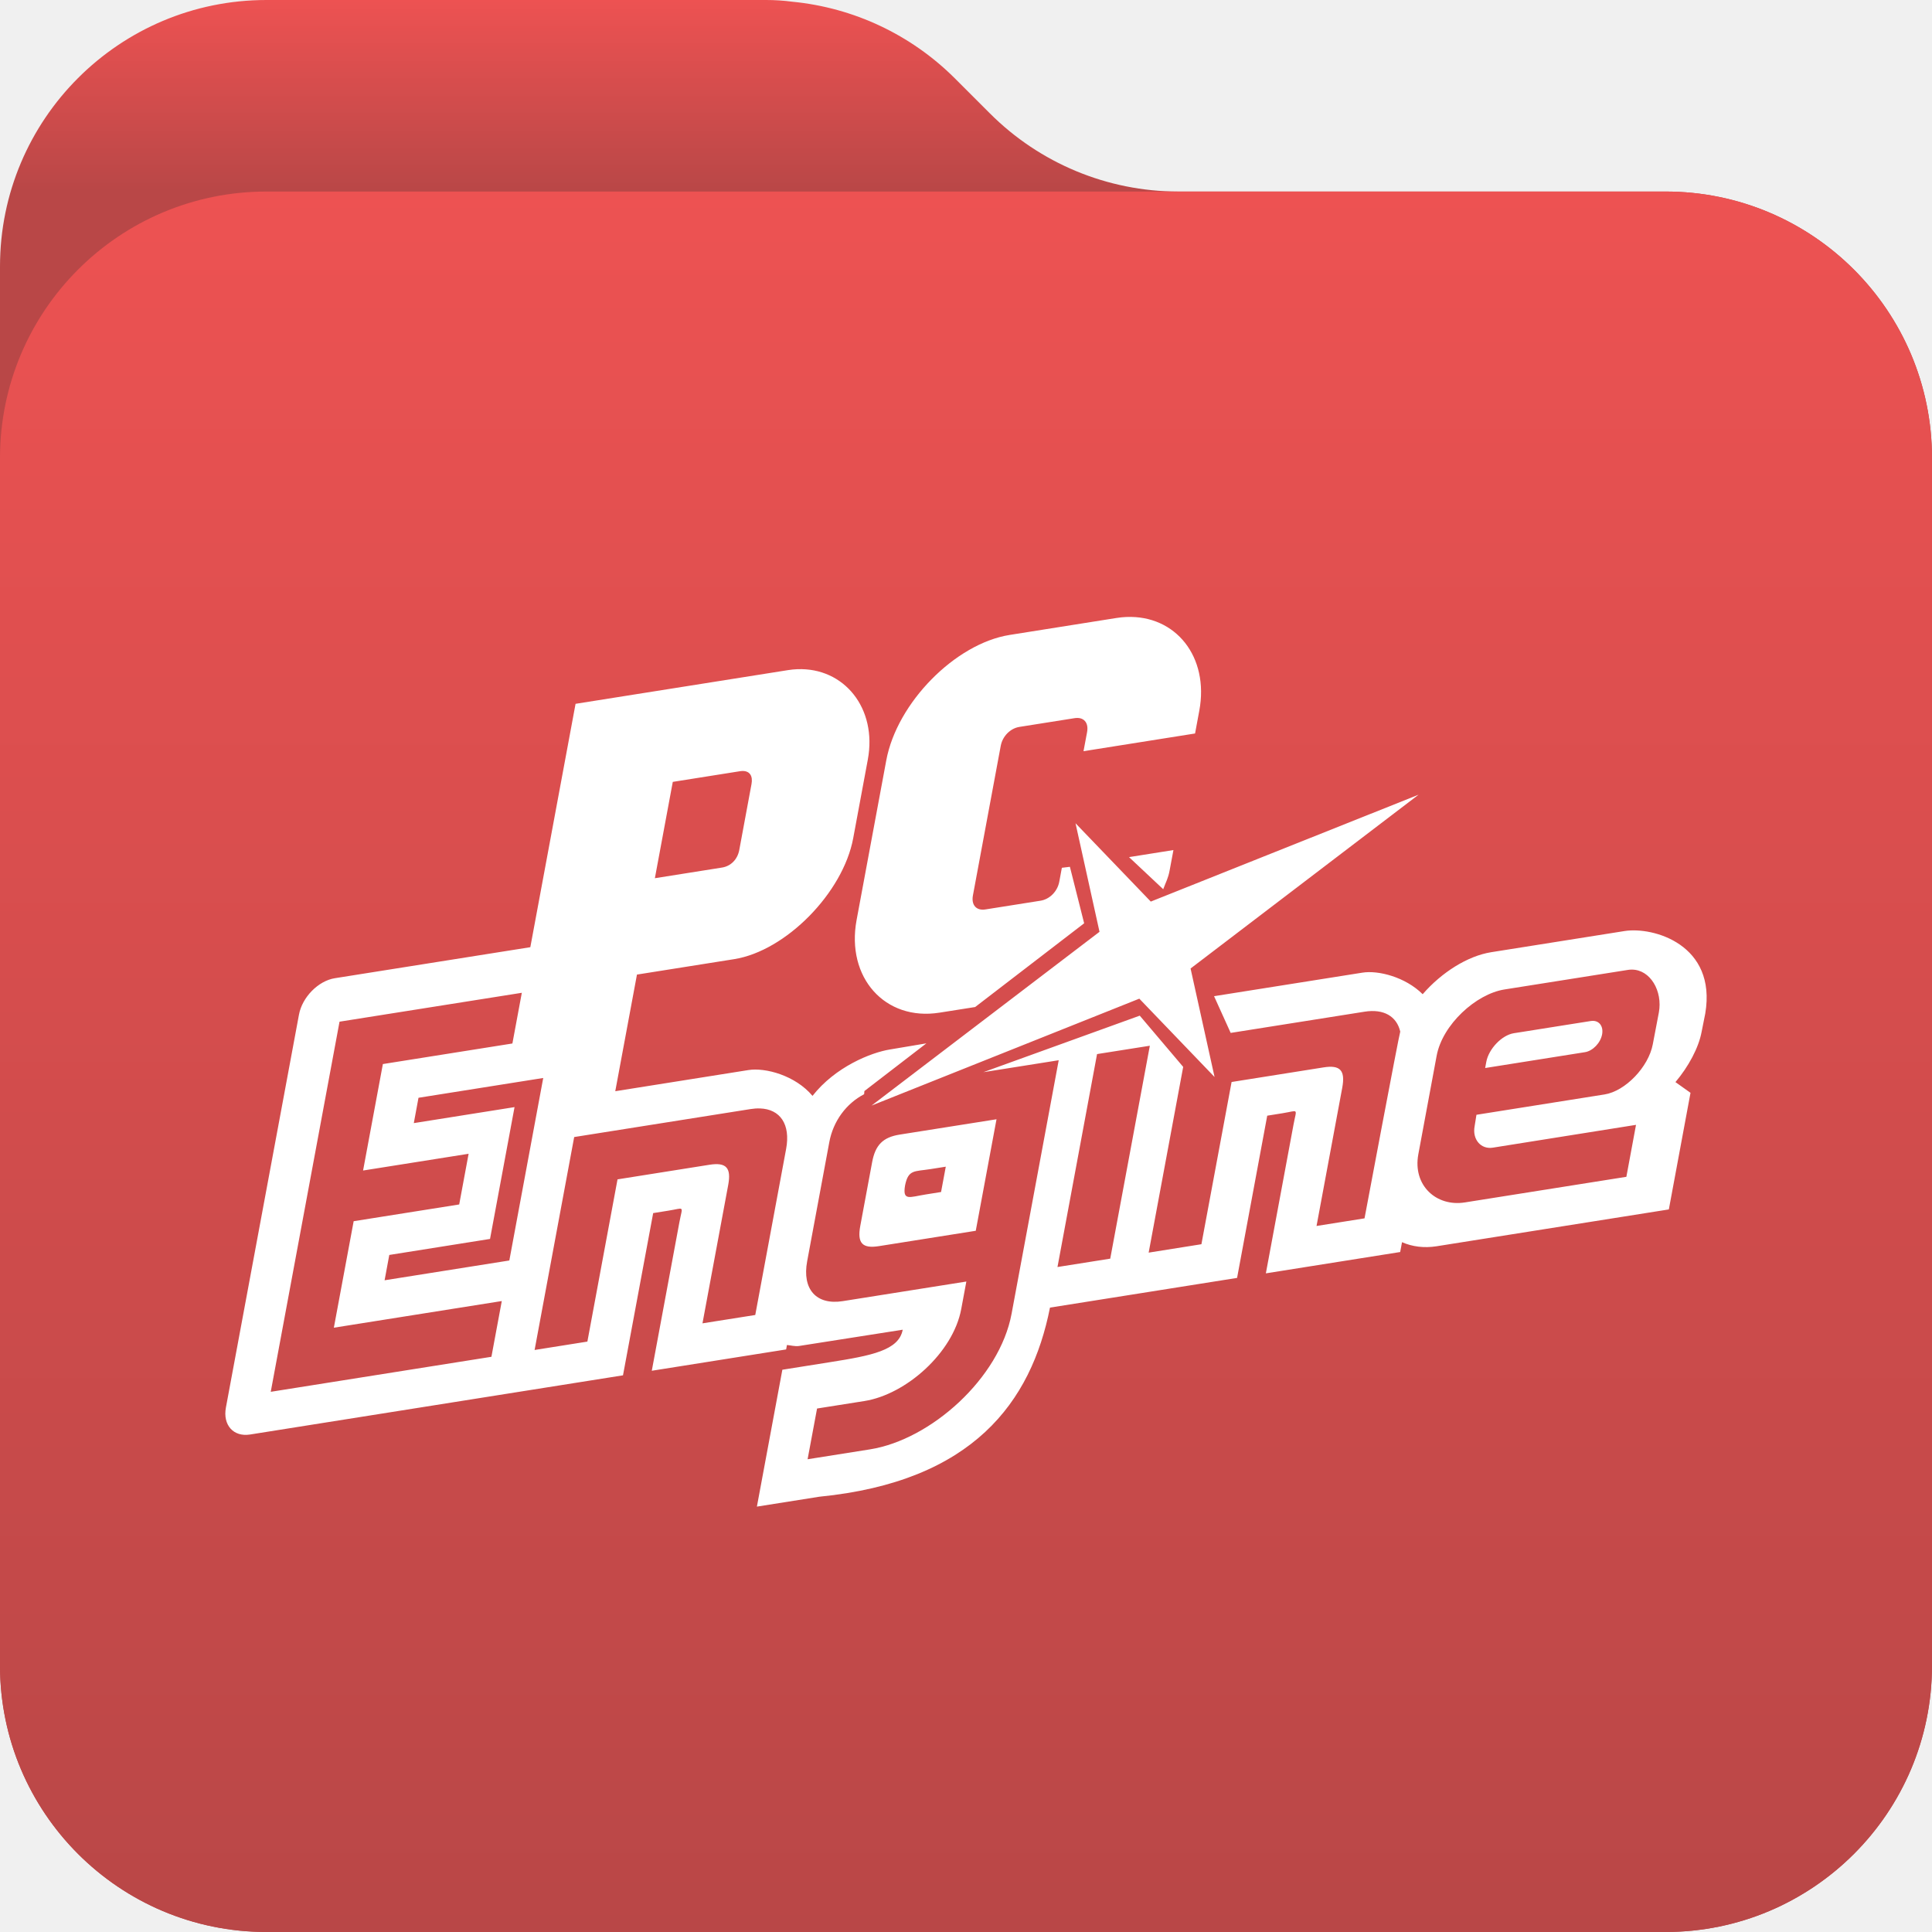
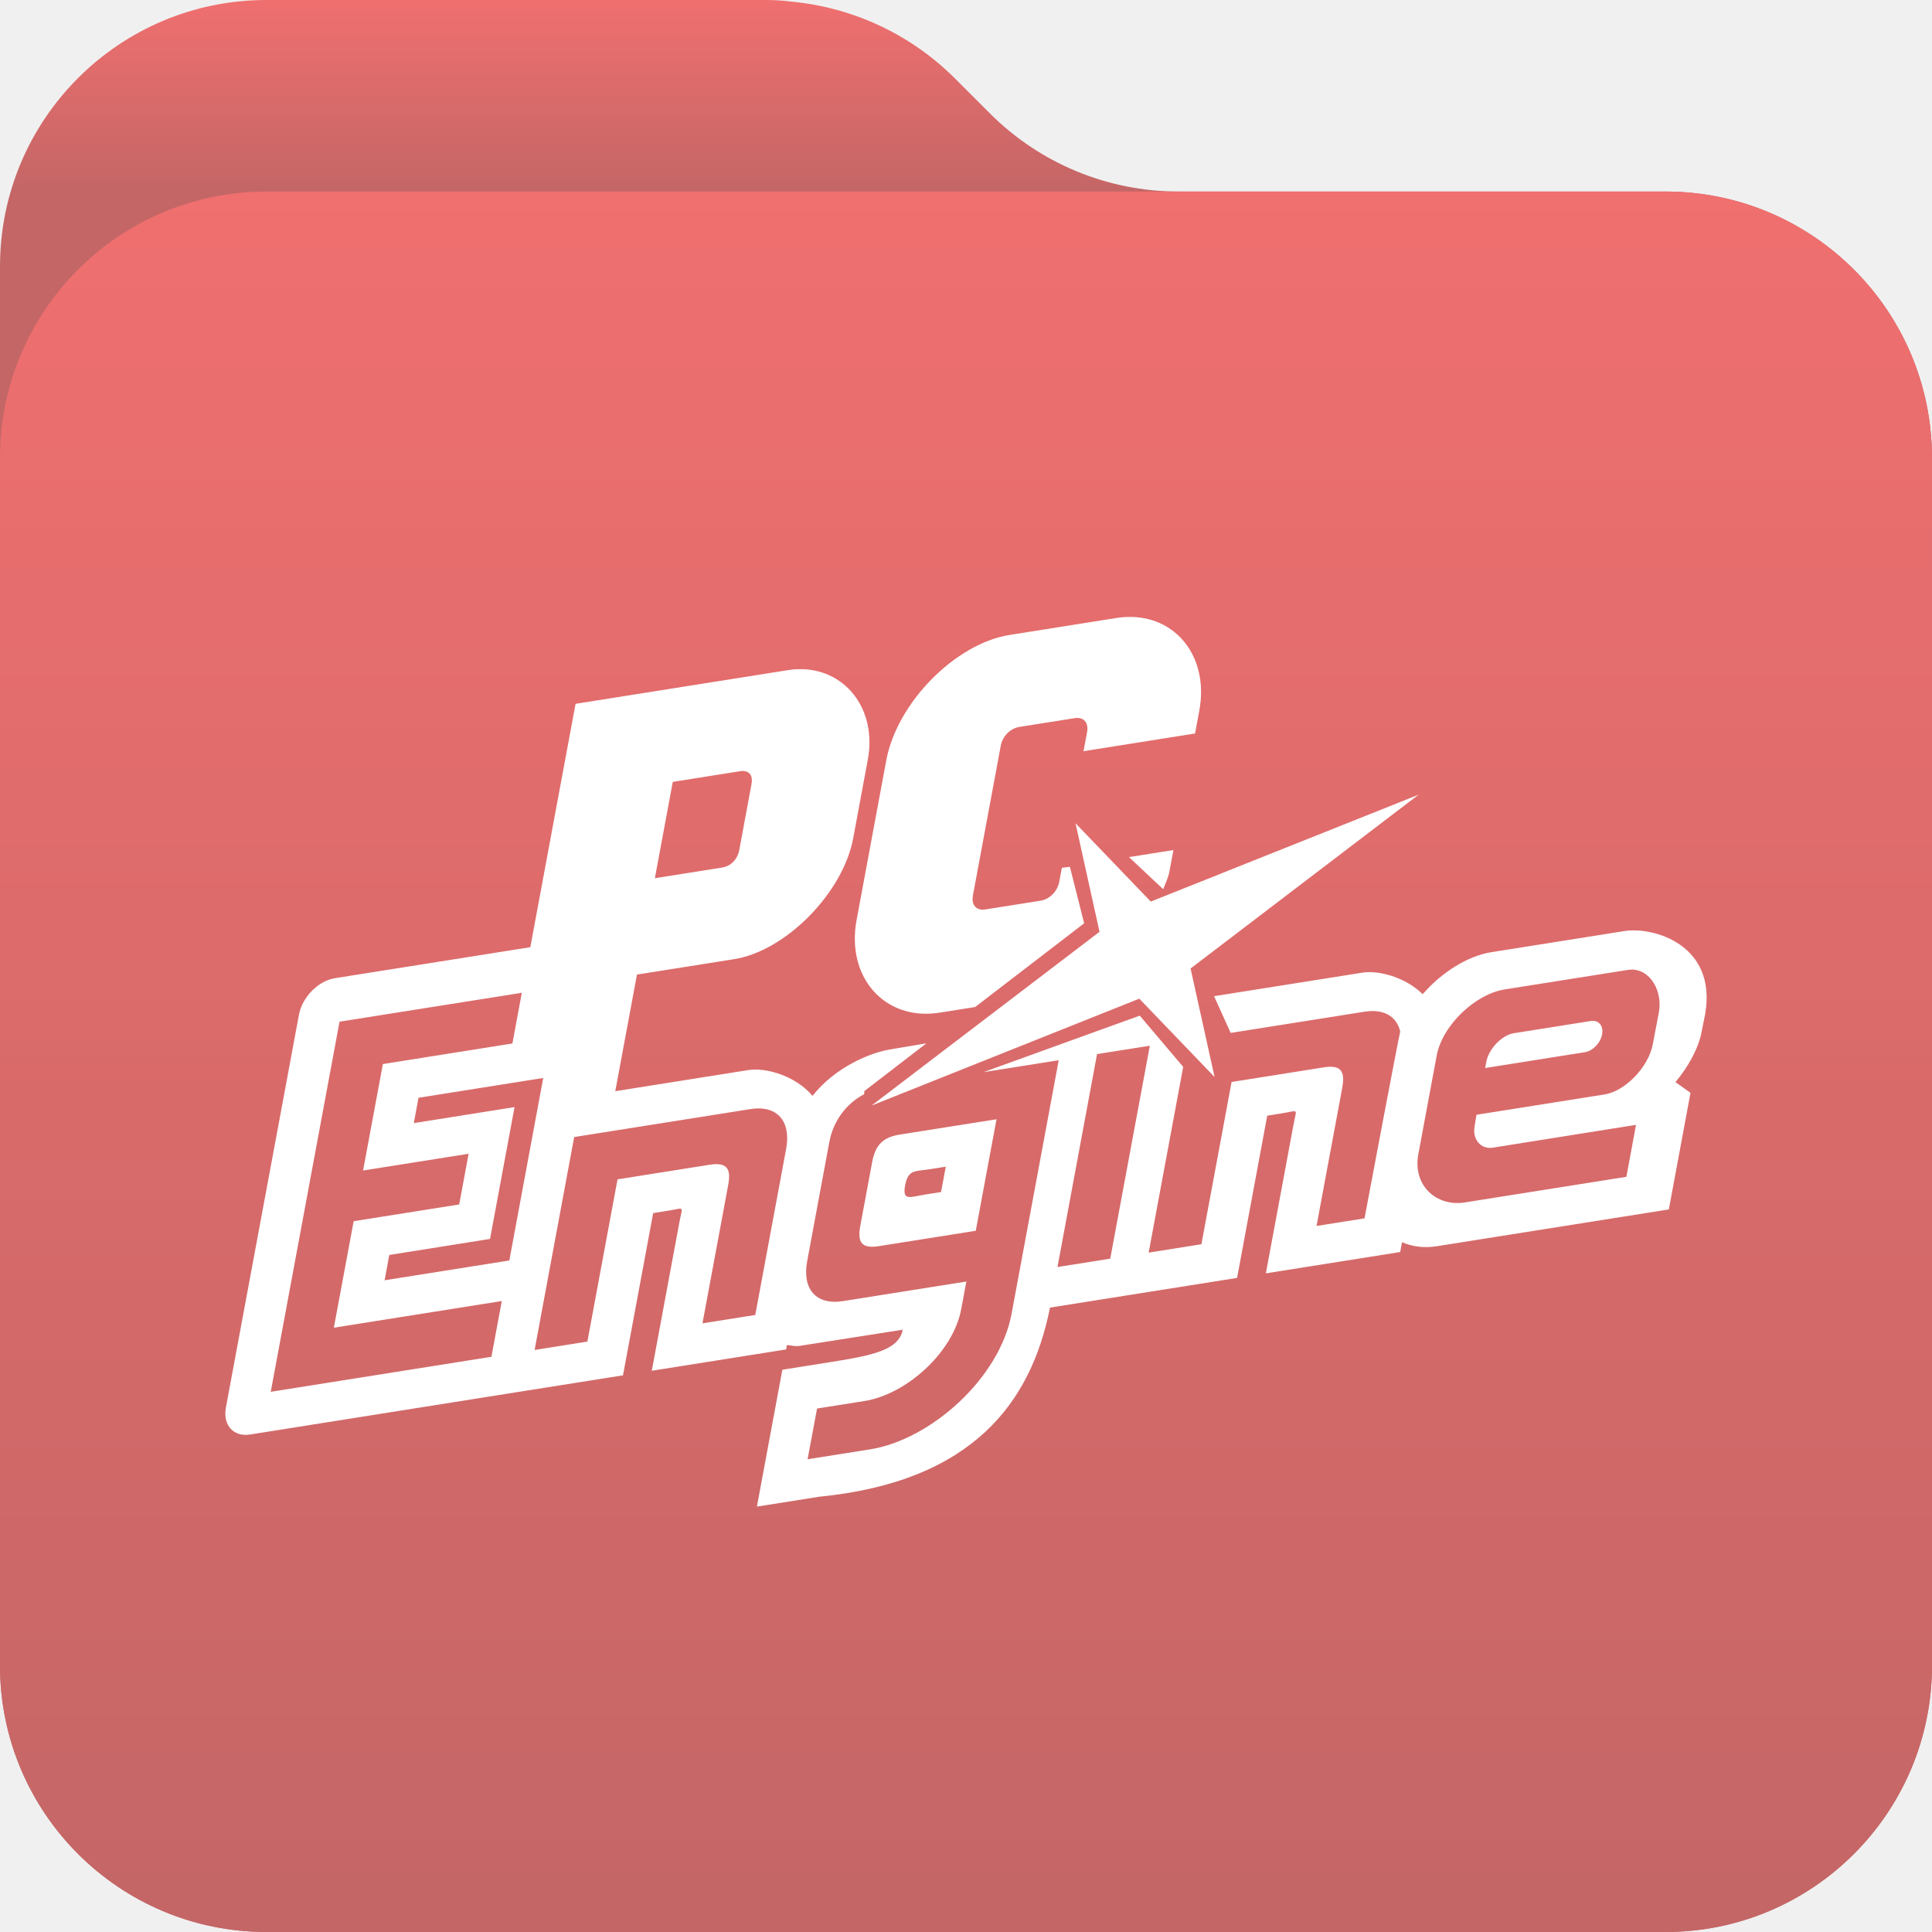
<svg xmlns="http://www.w3.org/2000/svg" xmlns:xlink="http://www.w3.org/1999/xlink" width="512" height="512" viewBox="0 0 135.467 135.467" version="1.1" id="svg1" xml:space="preserve">
  <defs id="defs1">
    <linearGradient id="linearGradient17">
      <stop style="stop-color:#e5e5e5;stop-opacity:1;" offset="0" id="stop17" />
      <stop style="stop-color:#a8a8a8;stop-opacity:1;" offset="1" id="stop18" />
    </linearGradient>
    <linearGradient id="linearGradient15">
      <stop style="stop-color:#e5e5e5;stop-opacity:1;" offset="0" id="stop15" />
      <stop style="stop-color:#a8a8a8;stop-opacity:1;" offset="1" id="stop16" />
    </linearGradient>
    <linearGradient xlink:href="#linearGradient15" id="linearGradient16" x1="55.033" y1="6.35" x2="55.033" y2="18.521" gradientUnits="userSpaceOnUse" />
    <linearGradient xlink:href="#linearGradient17" id="linearGradient18" x1="67.733" y1="18.521" x2="67.733" y2="129.117" gradientUnits="userSpaceOnUse" />
    <linearGradient data-orig="e53535,a82727" x1="55.033" y1="6.35" x2="55.033" y2="18.521" gradientUnits="userSpaceOnUse" id="linearGradient16_tint">
-       <stop style="stop-color:#ed5252;stop-opacity:1;" offset="0" />
-       <stop style="stop-color:#b94747;stop-opacity:1;" offset="1" />
+       <stop style="stop-color:#f06f6f;stop-opacity:1;" offset="0" />
+       <stop style="stop-color:#c46666;stop-opacity:1;" offset="1" />
    </linearGradient>
    <linearGradient data-orig="e53535,a82727" x1="67.733" y1="18.521" x2="67.733" y2="129.117" gradientUnits="userSpaceOnUse" id="linearGradient18_tint">
-       <stop style="stop-color:#ed5252;stop-opacity:1;" offset="0" />
-       <stop style="stop-color:#b94747;stop-opacity:1;" offset="1" />
+       <stop style="stop-color:#f06f6f;stop-opacity:1;" offset="0" />
+       <stop style="stop-color:#c46666;stop-opacity:1;" offset="1" />
    </linearGradient>
  </defs>
  <g id="layer1">
    <g id="g50" transform="matrix(1.103449,0,0,1.103449,-7.006964,-7.006964)">
      <path id="path46" style="display:inline;fill:url(#linearGradient16_tint);stroke-width:11.943;paint-order:stroke fill markers" d="M 23.283,6.35 C 13.931,6.35 6.35,13.931 6.35,23.283 v 88.9 c -4.4e-6,9.352 7.581,16.933 16.933,16.933 h 88.9 c 9.352,0 16.933,-7.581 16.933,-16.933 V 35.454 c 0,-9.352 -7.581,-16.933 -16.933,-16.933 H 81.206 c -4.482,-0.007 -8.778,-1.79 -11.947,-4.959 h -5.17e-4 L 67.006,11.31 C 64.233,8.55 60.589,6.836 56.694,6.459 56.144,6.386 55.589,6.35 55.033,6.35 h -0.009 z" />
      <path id="path50" style="display:inline;fill:url(#linearGradient18_tint);stroke-width:11.943;paint-order:stroke fill markers" d="m 23.283,18.521 c -9.352,-1e-6 -16.933,7.581 -16.933,16.933 v 76.729 c -4.4e-6,9.352 7.581,16.933 16.933,16.933 h 88.9 c 9.352,0 16.933,-7.581 16.933,-16.933 V 35.454 c 0,-9.352 -7.581,-16.933 -16.933,-16.933 z" />
    </g>
    <path id="path2-1" d="m 78.982,43.261 c -0.23,0.01 -0.464,0.033 -0.703,0.071 l -7.483,1.188 c -3.816,0.606 -7.903,4.757 -8.652,8.791 l -2.082,11.198 c -0.749,4.034 1.994,7.102 5.813,6.496 l 2.501,-0.395 7.642,-5.871 -0.999,-3.96 -0.564,0.068 -0.181,0.976 c -0.126,0.677 -0.669,1.228 -1.308,1.331 l -3.869,0.613 c -0.639,0.102 -1.004,-0.307 -0.878,-0.983 l 1.95,-10.487 c 0.125,-0.674 0.669,-1.226 1.307,-1.328 l 3.87,-0.613 c 0.638,-0.102 1.003,0.307 0.877,0.981 l -0.25,1.335 7.822,-1.242 0.297,-1.599 c 0.703,-3.782 -1.664,-6.714 -5.11,-6.569 z m -23.072,3.661 c -0.219,0.009 -0.442,0.031 -0.668,0.067 L 40.357,49.35 37.185,66.415 23.478,68.59 c -1.16,0.184 -2.288,1.328 -2.515,2.554 l -5.123,27.551 c -0.227,1.227 0.529,2.072 1.689,1.89 l 26.154,-4.151 2.116,-11.375 1.065,-0.17 c 1.172,-0.184 0.999,-0.394 0.772,0.82 l -1.934,10.405 9.42,-1.495 0.057,-0.311 c 0.241,0.018 0.563,0.111 0.844,0.069 l 7.273,-1.141 c -0.27,1.451 -2.186,1.815 -5.111,2.278 l -3.328,0.529 -1.785,9.597 4.373,-0.693 c 10.767,-1.063 14.863,-6.627 16.177,-13.261 l 13.119,-2.082 2.114,-11.375 1.067,-0.171 c 1.169,-0.185 0.997,-0.397 0.772,0.818 l -1.935,10.408 9.418,-1.495 0.129,-0.69 c 0.711,0.314 1.541,0.424 2.421,0.286 l 16.288,-2.583 1.519,-8.176 -1.056,-0.752 c 0.915,-1.083 1.628,-2.409 1.834,-3.521 l 0.257,-1.289 c 0.812,-4.823 -3.634,-6.103 -5.663,-5.781 l -9.347,1.483 c -1.655,0.263 -3.478,1.417 -4.804,2.945 -1.227,-1.215 -3.12,-1.687 -4.221,-1.512 l -10.407,1.651 1.165,2.575 9.385,-1.487 c 1.353,-0.216 2.257,0.325 2.505,1.396 -0.1,0.284 -2.505,13.094 -2.505,13.094 l -3.365,0.534 1.804,-9.698 c 0.223,-1.214 -0.144,-1.607 -1.312,-1.421 l -6.448,1.024 -2.116,11.375 -3.699,0.589 2.421,-13.024 -3.045,-3.592 -10.962,3.963 5.195,-0.824 0.084,-0.012 -3.304,17.773 c -0.839,4.515 -5.657,8.833 -9.93,9.511 l -4.373,0.693 0.663,-3.557 3.326,-0.526 c 2.924,-0.466 6.217,-3.392 6.784,-6.453 l 0.358,-1.925 -8.662,1.374 c -1.857,0.295 -2.865,-0.833 -2.5,-2.795 l 1.553,-8.355 c 0.275,-1.485 1.201,-2.717 2.441,-3.358 l 0.02,-0.223 4.346,-3.344 -2.538,0.427 c -1.351,0.213 -3.855,1.226 -5.447,3.256 -1.203,-1.436 -3.308,-1.998 -4.494,-1.81 l -9.336,1.483 1.521,-8.178 6.812,-1.081 c 3.626,-0.574 7.638,-4.652 8.351,-8.482 l 1.024,-5.511 c 0.668,-3.593 -1.659,-6.466 -4.94,-6.338 z m -3.81,7.138 c 0.473,0.011 0.7,0.352 0.593,0.922 l -0.858,4.623 c -0.123,0.654 -0.59,1.128 -1.208,1.226 l -4.709,0.747 1.256,-6.755 4.709,-0.747 c 0.077,-0.012 0.15,-0.018 0.217,-0.016 z m 47.367,1.662 -18.777,7.495 -5.277,-5.492 1.682,7.611 -15.986,12.185 18.777,-7.497 5.276,5.493 -1.682,-7.608 z m -17.189,3.882 -3.113,0.495 2.397,2.251 c 0.204,-0.549 0.346,-0.758 0.45,-1.322 z m 32.131,8.382 c 1.312,-0.006 2.184,1.518 1.905,3.012 l -0.424,2.223 c -0.298,1.594 -1.926,3.288 -3.383,3.519 l -8.982,1.426 -0.129,0.806 c -0.171,0.916 0.438,1.633 1.278,1.499 l 10.039,-1.599 -0.676,3.643 -11.325,1.796 c -2,0.317 -3.667,-1.192 -3.262,-3.377 l 1.284,-6.907 c 0.407,-2.184 2.754,-4.33 4.754,-4.648 l 8.653,-1.371 c 0.091,-0.015 0.181,-0.022 0.268,-0.022 z m -77.82,1.626 -0.661,3.555 -9.082,1.442 -1.388,7.465 7.4,-1.174 -0.66,3.554 -7.4,1.174 -1.389,7.467 11.775,-1.869 -0.727,3.909 -15.473,2.455 4.823,-25.952 z m 75.051,1.969 c -0.033,0.002 -0.067,0.005 -0.101,0.011 l -1.797,0.284 -2.867,0.456 -0.727,0.114 c -0.841,0.134 -1.762,1.093 -1.933,2.01 l -0.079,0.431 6.997,-1.111 c 0.552,-0.089 1.091,-0.647 1.203,-1.251 0.103,-0.566 -0.202,-0.968 -0.696,-0.944 z m -31.016,1.743 -2.777,14.93 -3.699,0.586 2.774,-14.928 0.085,-0.016 z m -42.534,2.261 -2.377,12.797 -8.746,1.388 0.329,-1.776 7.064,-1.123 1.718,-9.243 -7.063,1.122 0.329,-1.777 z m 15.187,2.135 c 1.432,0.044 2.164,1.121 1.844,2.84 l -2.164,11.644 -3.701,0.585 1.803,-9.695 C 51.287,81.879 50.919,81.485 49.747,81.67 l -6.448,1.024 -2.113,11.375 -3.701,0.588 2.775,-14.929 0.086,-0.015 12.276,-1.947 c 0.232,-0.037 0.451,-0.052 0.656,-0.045 z m 16.596,0.76 -6.784,1.074 c -1.172,0.186 -1.713,0.722 -1.938,1.939 l -0.829,4.458 c -0.227,1.218 0.141,1.61 1.312,1.424 l 6.784,-1.076 z m -3.557,3.325 -0.331,1.776 -1.065,0.17 c -1.144,0.181 -1.648,0.488 -1.459,-0.632 0.229,-1.128 0.647,-0.964 1.791,-1.146 z" style="fill:#ffffff;stroke-width:0.227" />
  </g>
</svg>
